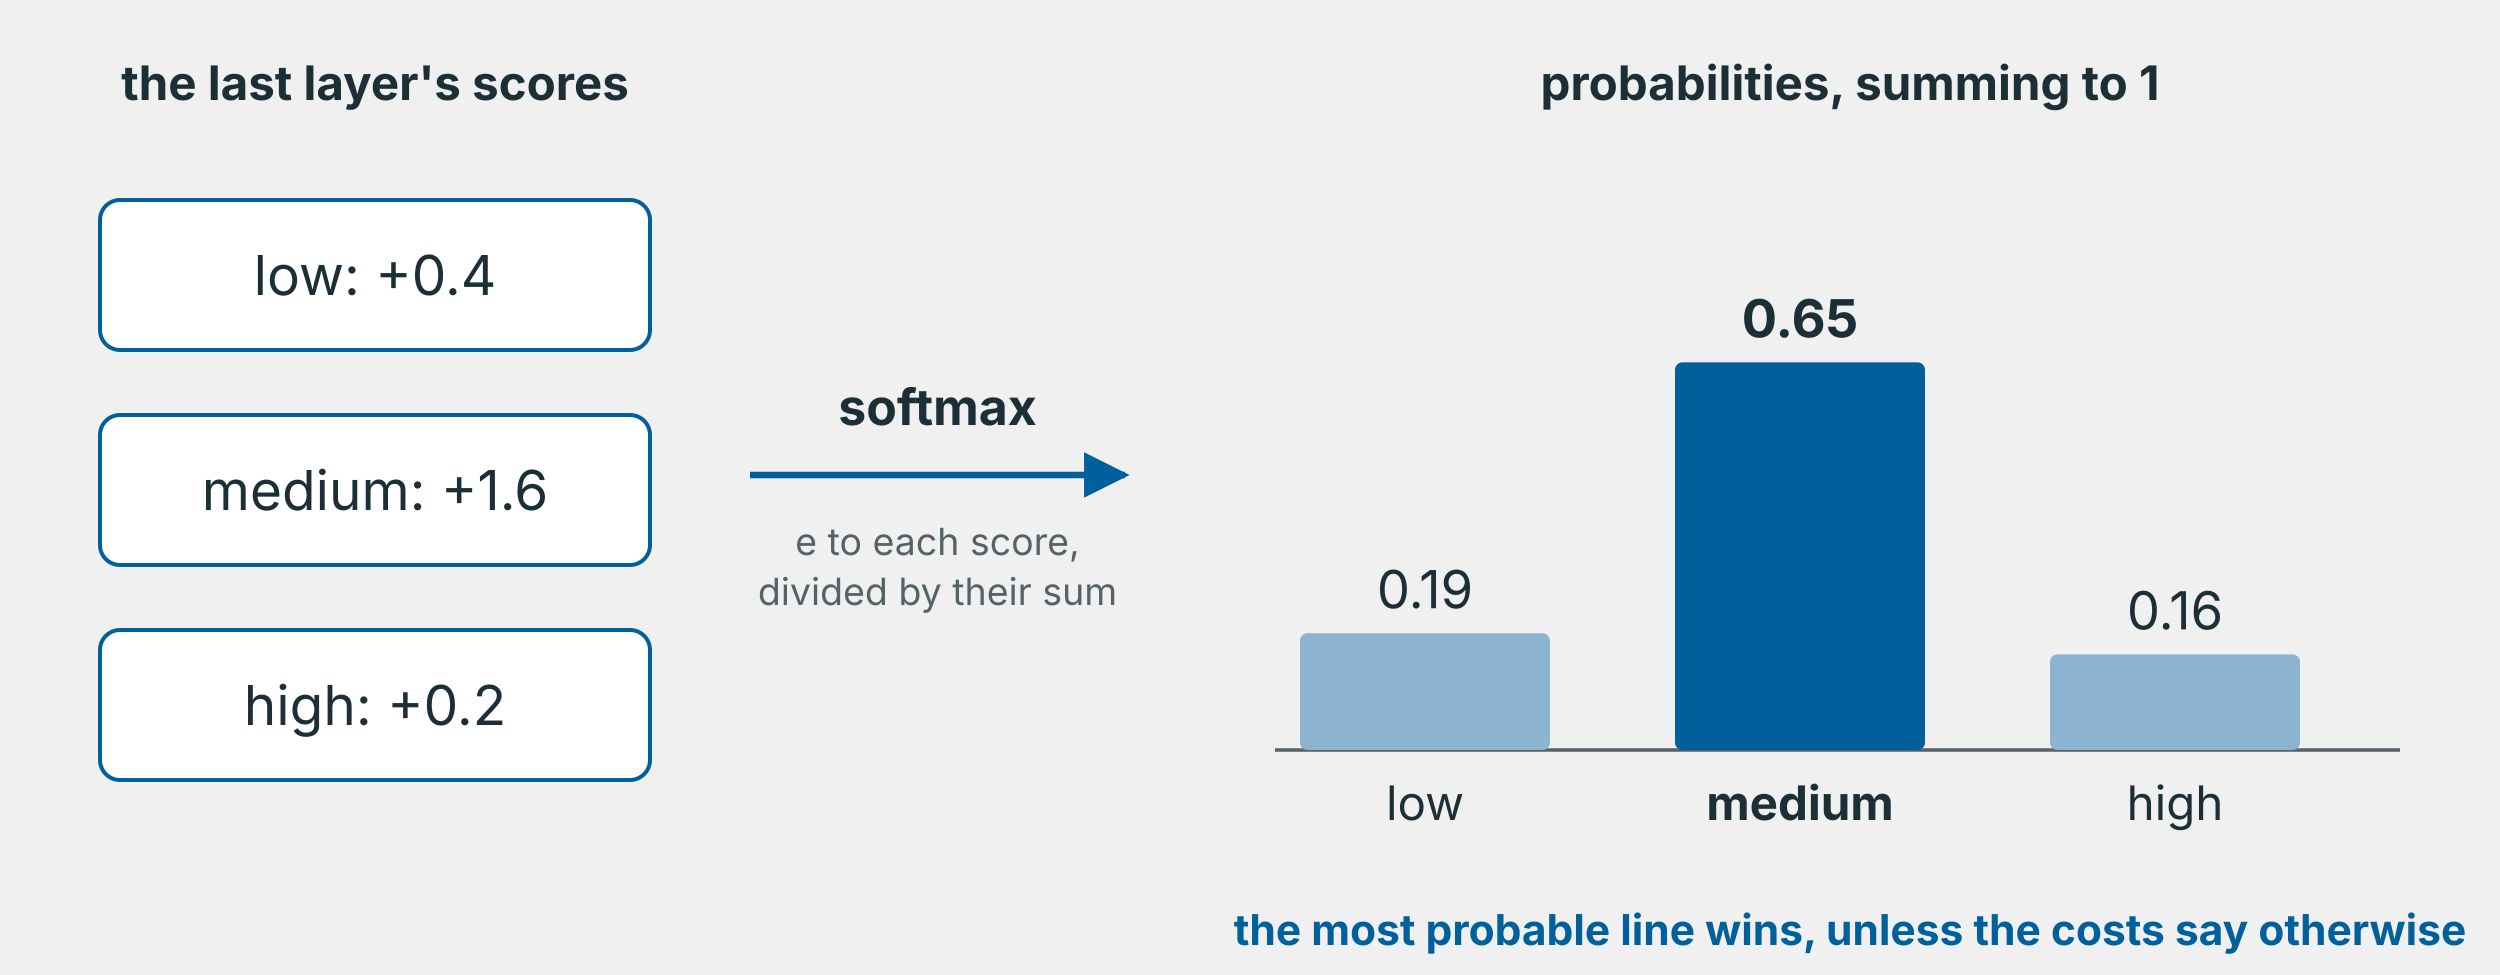
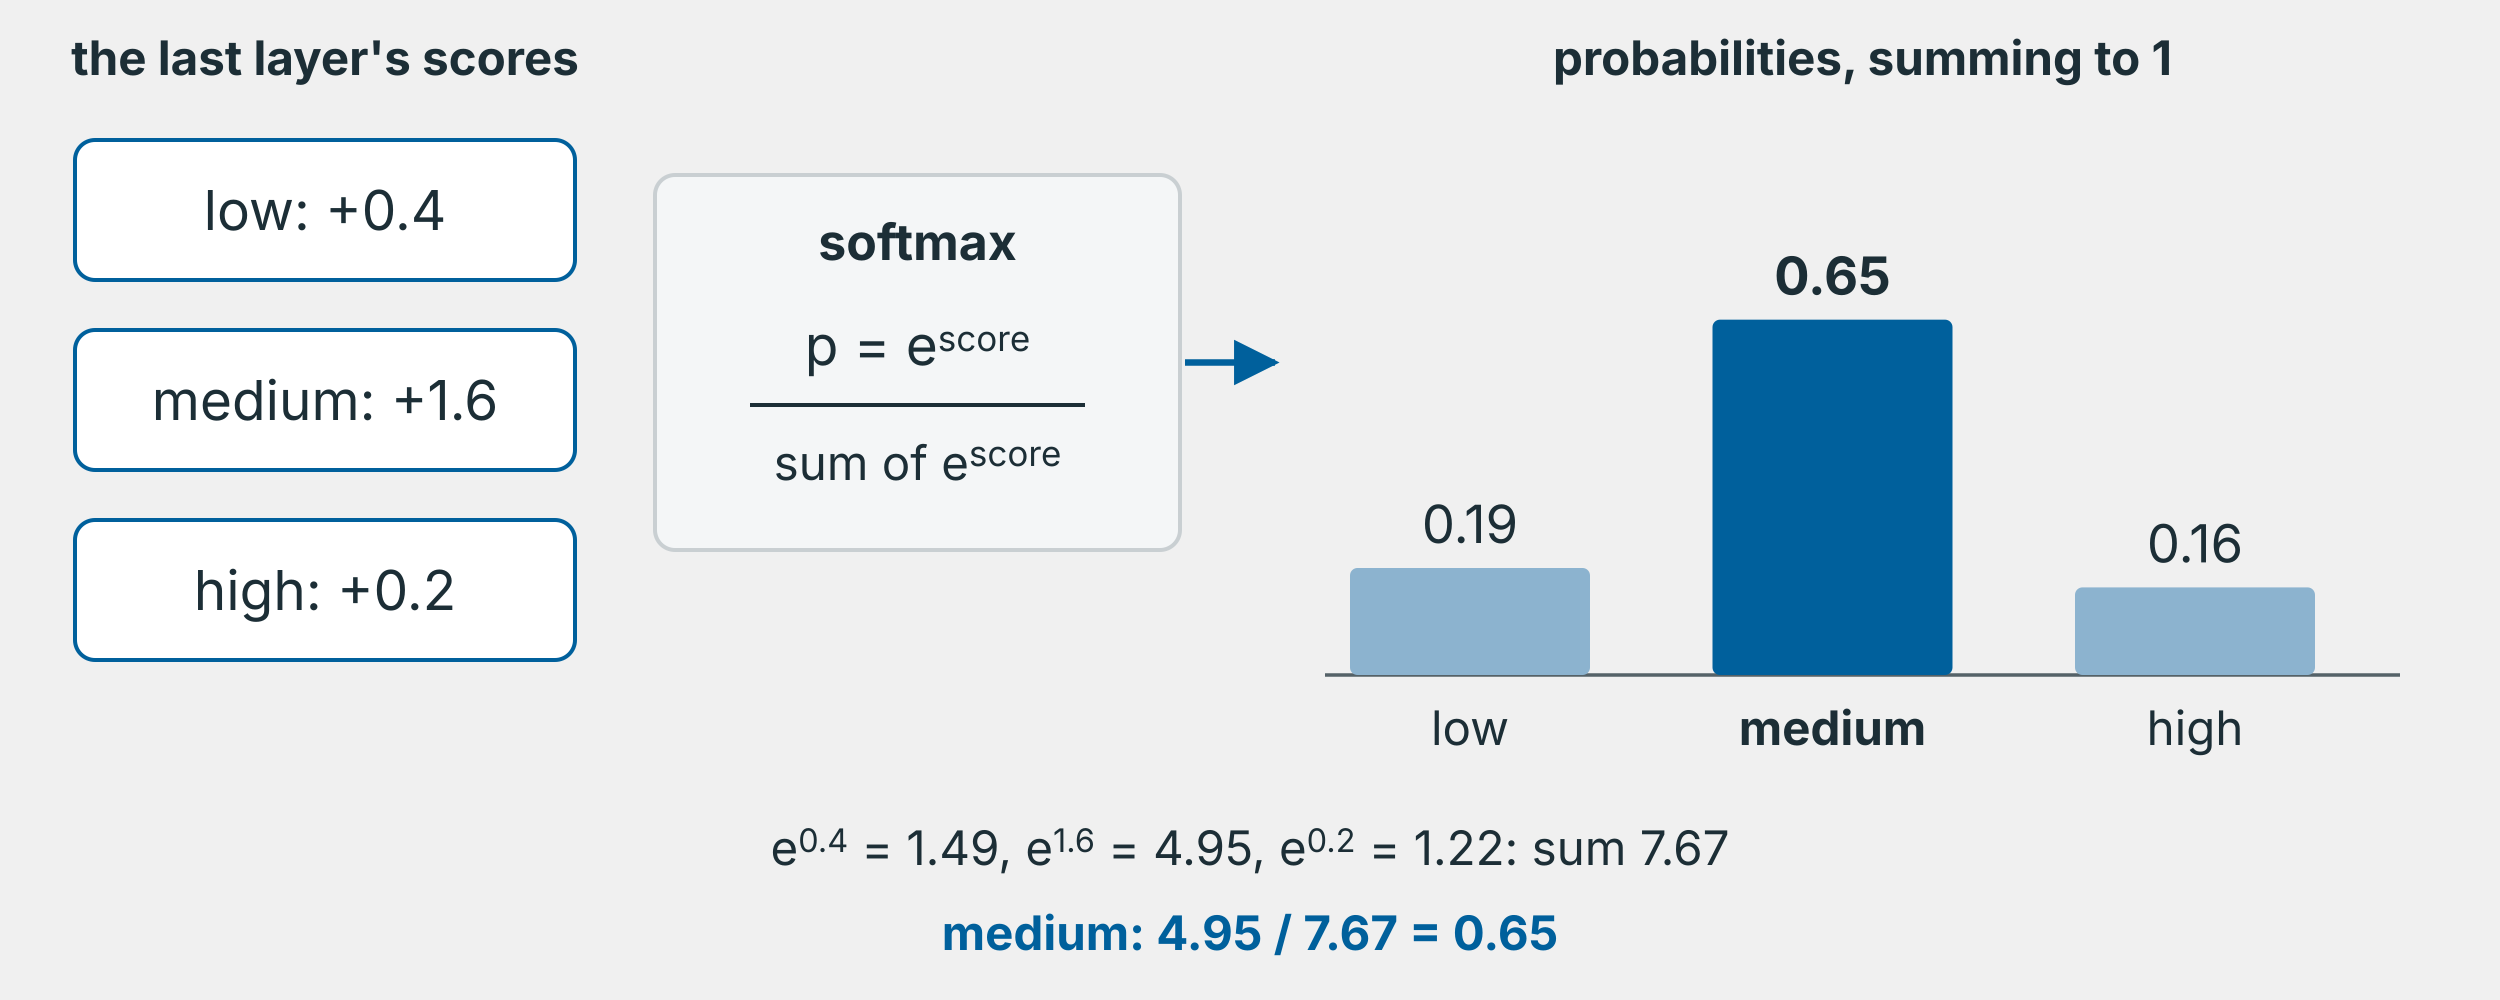
- <svg xmlns="http://www.w3.org/2000/svg" viewBox="0 0 1000 390" font-family="Inter, Arimo, Helvetica, sans-serif">
+ <svg xmlns="http://www.w3.org/2000/svg" viewBox="0 0 1000 400" font-family="Inter, Arimo, Helvetica, sans-serif">
  <defs>
    <marker id="ah" viewBox="0 0 10 10" refX="9" refY="5" markerWidth="7" markerHeight="7" orient="auto-start-reverse">
      <path d="M0,0 L10,5 L0,10 z" fill="#1c2e36" />
    </marker>
    <marker id="ahA" viewBox="0 0 10 10" refX="9" refY="5" markerWidth="7" markerHeight="7" orient="auto-start-reverse">
      <path class="accent-fill" d="M0,0 L10,5 L0,10 z" fill="#00609c" />
    </marker>
  </defs>
  <g data-step="1">
-     <text x="150" y="40" font-size="19" font-weight="bold" text-anchor="middle" fill="#1c2e36">the last layer's scores</text>
-     <rect class="accent-stroke" x="40" y="80" width="220" height="60" rx="8" fill="#ffffff" stroke="#00609c" stroke-width="1.6" />
-     <text x="150" y="118" font-size="22" font-weight="normal" text-anchor="middle" fill="#1c2e36">low: +0.4</text>
-     <rect class="accent-stroke" x="40" y="166" width="220" height="60" rx="8" fill="#ffffff" stroke="#00609c" stroke-width="1.6" />
-     <text x="150" y="204" font-size="22" font-weight="normal" text-anchor="middle" fill="#1c2e36">medium: +1.6</text>
-     <rect class="accent-stroke" x="40" y="252" width="220" height="60" rx="8" fill="#ffffff" stroke="#00609c" stroke-width="1.6" />
-     <text x="150" y="290" font-size="22" font-weight="normal" text-anchor="middle" fill="#1c2e36">high: +0.2</text>
+     <text x="130" y="30" font-size="19" font-weight="bold" text-anchor="middle" fill="#1c2e36">the last layer's scores</text>
+     <rect class="accent-stroke" x="30" y="56" width="200" height="56" rx="8" fill="#ffffff" stroke="#00609c" stroke-width="1.6" />
+     <text x="130" y="92" font-size="22" font-weight="normal" text-anchor="middle" fill="#1c2e36">low: +0.4</text>
+     <rect class="accent-stroke" x="30" y="132" width="200" height="56" rx="8" fill="#ffffff" stroke="#00609c" stroke-width="1.6" />
+     <text x="130" y="168" font-size="22" font-weight="normal" text-anchor="middle" fill="#1c2e36">medium: +1.6</text>
+     <rect class="accent-stroke" x="30" y="208" width="200" height="56" rx="8" fill="#ffffff" stroke="#00609c" stroke-width="1.6" />
+     <text x="130" y="244" font-size="22" font-weight="normal" text-anchor="middle" fill="#1c2e36">high: +0.2</text>
  </g>
  <g data-step="2">
-     <line class="accent-stroke" x1="300" y1="190" x2="450" y2="190" stroke="#00609c" stroke-width="2.6" marker-end="url(#ahA)" />
-     <text x="375" y="170" font-size="20" font-weight="bold" text-anchor="middle" fill="#1c2e36">softmax</text>
-     <text x="375" y="222" font-size="15" font-weight="normal" text-anchor="middle" fill="#556268">e to each score,</text>
-     <text x="375" y="242" font-size="15" font-weight="normal" text-anchor="middle" fill="#556268">divided by their sum</text>
-     <text x="740" y="40" font-size="19" font-weight="bold" text-anchor="middle" fill="#1c2e36">probabilities, summing to 1</text>
-     <line x1="510" y1="300" x2="960" y2="300" stroke="#556268" stroke-width="1.4" />
-     <rect class="accent-a-light-fill" x="520" y="253.297" width="100" height="46.703" rx="3" fill="#8cb3cf" />
-     <text x="570" y="243.297" font-size="21" font-weight="normal" text-anchor="middle" fill="#1c2e36">0.19</text>
-     <text x="570" y="328" font-size="19" font-weight="normal" text-anchor="middle" fill="#1c2e36">low</text>
-     <rect class="accent-fill" x="670" y="144.94" width="100" height="155.06" rx="3" fill="#00609c" />
-     <text x="720" y="134.94" font-size="21" font-weight="bold" text-anchor="middle" fill="#1c2e36">0.65</text>
-     <text x="720" y="328" font-size="19" font-weight="bold" text-anchor="middle" fill="#1c2e36">medium</text>
-     <rect class="accent-a-light-fill" x="820" y="261.763" width="100" height="38.237" rx="3" fill="#8cb3cf" />
-     <text x="870" y="251.763" font-size="21" font-weight="normal" text-anchor="middle" fill="#1c2e36">0.16</text>
-     <text x="870" y="328" font-size="19" font-weight="normal" text-anchor="middle" fill="#1c2e36">high</text>
+     <rect x="262" y="70" width="210" height="150" rx="8" fill="#f4f6f7" stroke="#c9cfd2" stroke-width="1.6" />
+     <text x="367" y="104" font-size="20" font-weight="bold" text-anchor="middle" fill="#1c2e36">softmax</text>
+     <text x="367" y="146" font-size="22" font-weight="normal" text-anchor="middle" fill="#1c2e36">p = e<tspan baseline-shift="super" font-size="14">score</tspan>
+     </text>
+     <line x1="300" y1="162" x2="434" y2="162" stroke="#1c2e36" stroke-width="1.6" />
+     <text x="367" y="192" font-size="19" font-weight="normal" text-anchor="middle" fill="#1c2e36">sum of e<tspan baseline-shift="super" font-size="14">score</tspan>
+     </text>
+     <line class="accent-stroke" x1="474" y1="145" x2="510" y2="145" stroke="#00609c" stroke-width="2.6" marker-end="url(#ahA)" />
+     <text x="745" y="30" font-size="19" font-weight="bold" text-anchor="middle" fill="#1c2e36">probabilities, summing to 1</text>
+     <line x1="530" y1="270" x2="960" y2="270" stroke="#556268" stroke-width="1.4" />
+     <rect class="accent-a-light-fill" x="540" y="227.189" width="96" height="42.811" rx="3" fill="#8cb3cf" />
+     <text x="588" y="217.189" font-size="21" font-weight="normal" text-anchor="middle" fill="#1c2e36">0.19</text>
+     <text x="588" y="298" font-size="19" font-weight="normal" text-anchor="middle" fill="#1c2e36">low</text>
+     <rect class="accent-fill" x="685" y="127.862" width="96" height="142.138" rx="3" fill="#00609c" />
+     <text x="733" y="117.862" font-size="21" font-weight="bold" text-anchor="middle" fill="#1c2e36">0.65</text>
+     <text x="733" y="298" font-size="19" font-weight="bold" text-anchor="middle" fill="#1c2e36">medium</text>
+     <rect class="accent-a-light-fill" x="830" y="234.949" width="96" height="35.051" rx="3" fill="#8cb3cf" />
+     <text x="878" y="224.949" font-size="21" font-weight="normal" text-anchor="middle" fill="#1c2e36">0.16</text>
+     <text x="878" y="298" font-size="19" font-weight="normal" text-anchor="middle" fill="#1c2e36">high</text>
  </g>
  <g data-step="3">
-     <text class="accent-fill" x="740" y="378" font-size="17" font-weight="bold" text-anchor="middle" fill="#00609c">the most probable line wins, unless the costs say otherwise</text>
+     <text x="500" y="346" font-size="19" font-weight="normal" text-anchor="middle" fill="#1c2e36">e<tspan baseline-shift="super" font-size="13">0.4</tspan> = 1.49,   e<tspan baseline-shift="super" font-size="13">1.6</tspan> = 4.95,   e<tspan baseline-shift="super" font-size="13">0.2</tspan> = 1.22:   sum 7.67</text>
+     <text class="accent-fill" x="500" y="380" font-size="19" font-weight="bold" text-anchor="middle" fill="#00609c">medium: 4.95 / 7.67 = 0.65</text>
  </g>
</svg>
